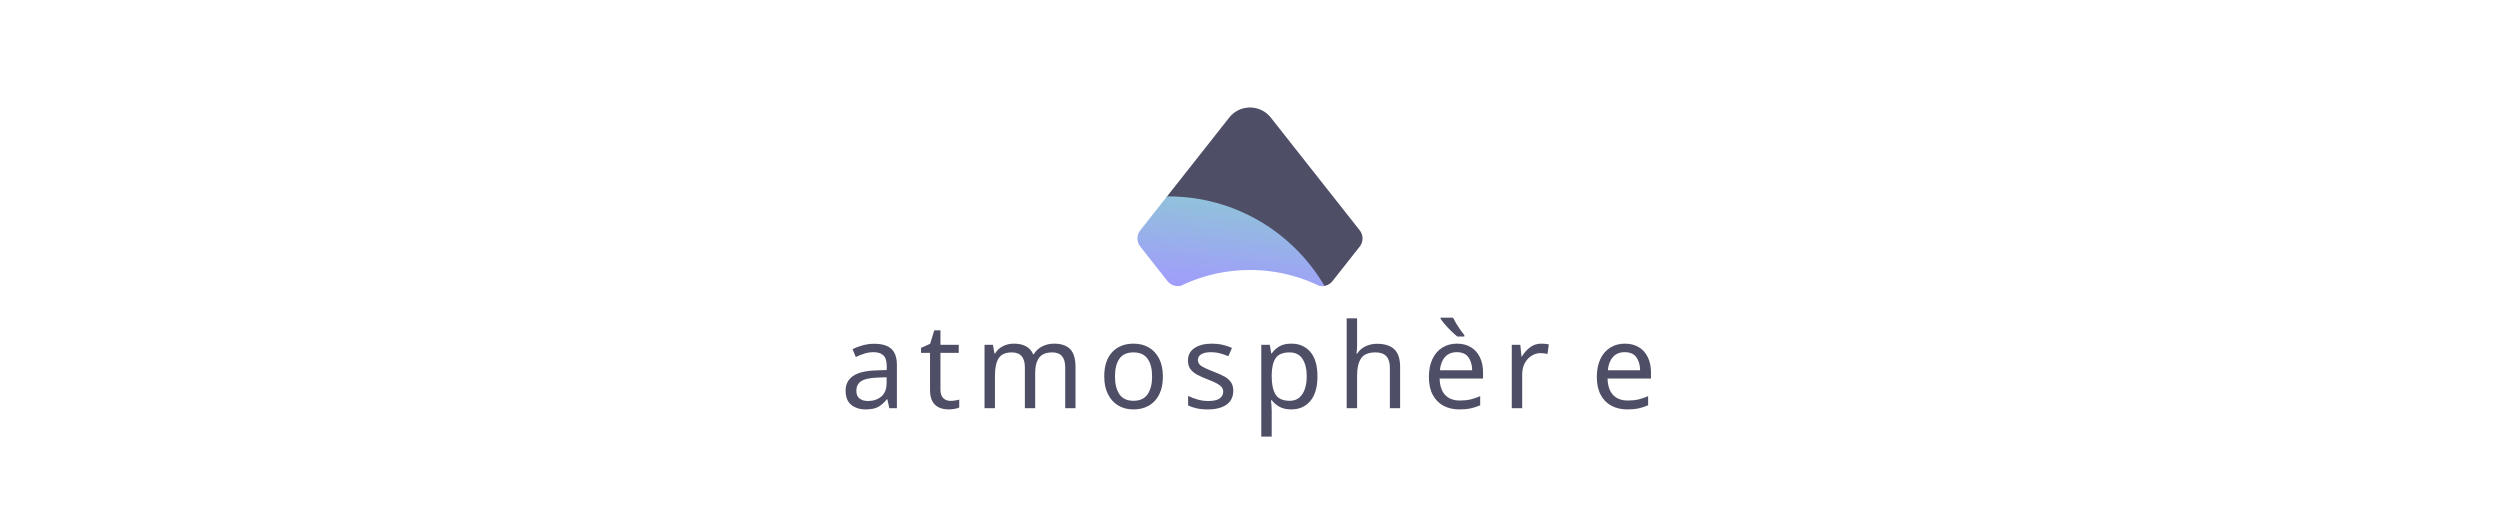
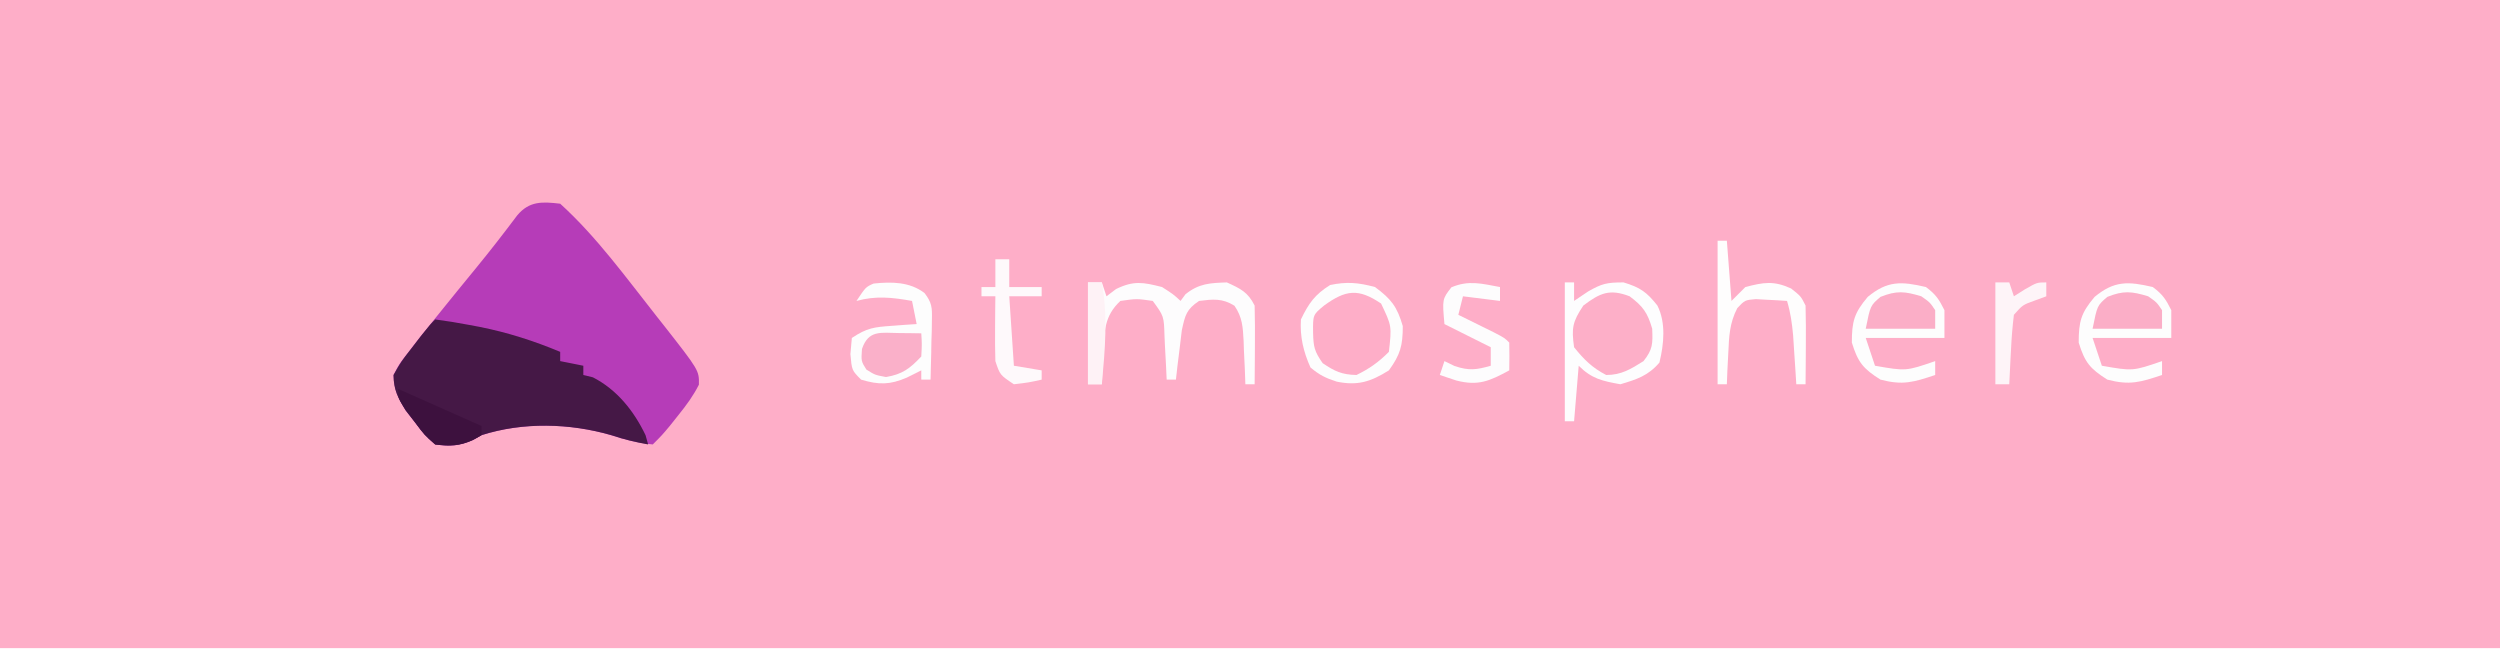
- <svg xmlns="http://www.w3.org/2000/svg" width="888" height="182" viewBox="0 0 888 182" style="background:#fff">
-   <defs>
-     <linearGradient id="a" x1="50%" x2="25.242%" y1="0%" y2="111.09%">
-       <stop stop-color="#90C4D9" offset="0%" />
-       <stop stop-color="#A298FF" offset="100%" />
-     </linearGradient>
-   </defs>
-   <g fill="none" fill-rule="evenodd" transform="translate(298 10)">
-     <text fill="#4E4E67" font-family="Montserrat-Light, Montserrat" font-size="42" font-weight="300" letter-spacing="4.5">
-       <tspan x=".422" y="135">atmosphèr</tspan>
-       <tspan x="266.882" y="135">e</tspan>
-     </text>
-     <g transform="translate(105.688 28.125)">
-       <path fill="#4E4E67" d="M66.043,63.522 C61.641,55.913 51.64,45.901 40.312,39.337 C29.864,33.282 18.75,32.8 10.535,32.03 L32.941,3.624 C36.14,-0.431 42.033,-1.136 46.105,2.051 C46.692,2.51 47.223,3.039 47.684,3.624 L79.287,43.689 C80.623,45.382 80.623,47.766 79.287,49.459 L69.598,61.742 C68.715,62.859 67.401,63.484 66.043,63.522 Z" />
-       <path fill="url(#a)" d="M55.327,59.799 C50.548,58.483 45.512,57.78 40.312,57.78 C34.254,57.78 28.419,58.734 22.951,60.5 C20.499,61.292 18.121,62.247 15.829,63.352 C14.062,63.796 12.159,63.177 11,61.708 L1.338,49.459 C0.002,47.766 0.002,45.382 1.338,43.689 L10.847,31.634 C10.981,31.633 11.116,31.632 11.25,31.632 C34.948,31.632 55.648,44.419 66.777,63.444 C66.175,63.556 65.551,63.551 64.939,63.421 C61.88,61.935 58.666,60.718 55.327,59.799 Z" />
-     </g>
-   </g>
+ <svg xmlns="http://www.w3.org/2000/svg" version="1.1" width="540" height="140">
+   <path d="M0 0 C178.2 0 356.4 0 540 0 C540 46.2 540 92.4 540 140 C361.8 140 183.6 140 0 140 C0 93.8 0 47.6 0 0 Z " fill="#FEAEC8" transform="translate(0,0)" />
+   <path d="M0 0 C7.865 7.126 14.306 16.058 20.875 24.375 C21.327 24.945 21.779 25.516 22.245 26.103 C30.017 36.012 30.017 36.012 29.965 39.086 C28.741 41.514 27.267 43.506 25.562 45.625 C24.945 46.401 24.328 47.177 23.691 47.977 C22 50 22 50 20 52 C16.822 51.704 14.027 51.009 11 50 C2.021 47.372 -8.073 47.141 -17 50 C-17.626 50.354 -18.253 50.709 -18.898 51.074 C-21.834 52.367 -23.826 52.439 -27 52 C-29.301 49.988 -29.301 49.988 -31.312 47.312 C-31.989 46.442 -32.666 45.572 -33.363 44.676 C-35.052 41.915 -35.903 40.231 -36 37 C-34.805 34.668 -34.805 34.668 -32.875 32.188 C-32.142 31.235 -31.408 30.282 -30.652 29.301 C-29.771 28.198 -28.887 27.098 -28 26 C-27.235 25.047 -27.235 25.047 -26.454 24.076 C-23.676 20.627 -20.88 17.193 -18.07 13.77 C-15.049 10.08 -12.13 6.32 -9.27 2.504 C-6.644 -0.606 -3.859 -0.454 0 0 Z " fill="#B63CB8" transform="translate(121,44)" />
+   <path d="M0 0 C2.489 0.324 4.912 0.717 7.375 1.188 C8.453 1.39 8.453 1.39 9.553 1.597 C15.611 2.799 21.297 4.62 27 7 C27 7.66 27 8.32 27 9 C29.475 9.495 29.475 9.495 32 10 C32 10.66 32 11.32 32 12 C32.681 12.165 33.361 12.33 34.062 12.5 C39.267 15.157 42.932 19.77 45.438 25 C45.623 25.66 45.809 26.32 46 27 C43.256 26.501 40.708 25.9 38.062 25 C29.045 22.401 18.961 22.131 10 25 C9.374 25.354 8.747 25.709 8.102 26.074 C5.166 27.367 3.174 27.439 0 27 C-2.301 24.988 -2.301 24.988 -4.312 22.312 C-4.989 21.442 -5.666 20.572 -6.363 19.676 C-8.073 16.88 -8.965 15.277 -9 12 C-7.383 9.141 -7.383 9.141 -5.125 6.25 C-4.385 5.286 -3.645 4.322 -2.883 3.328 C-1 1 -1 1 0 0 Z " fill="#451846" transform="translate(94,69)" />
+   <path d="M0 0 C0.66 0 1.32 0 2 0 C2 1.32 2 2.64 2 4 C3.011 3.319 4.021 2.639 5.062 1.938 C8.039 0.244 9.085 0 12.688 0 C16.27 1.082 17.709 2.092 20 5 C21.872 8.745 21.409 13.319 20.438 17.312 C18.018 20.152 15.533 20.957 12 22 C8.096 21.296 5.818 20.818 3 18 C2.67 21.96 2.34 25.92 2 30 C1.34 30 0.68 30 0 30 C0 20.1 0 10.2 0 0 Z " fill="#FDAFC8" transform="translate(338,61)" />
+   <path d="M0 0 C2.13 1.58 2.824 2.648 4 5 C4 6.98 4 8.96 4 11 C-1.61 11 -7.22 11 -13 11 C-12.34 12.98 -11.68 14.96 -11 17 C-4.315 18.173 -4.315 18.173 2 16 C2 16.99 2 17.98 2 19 C-2.681 20.56 -4.977 21.268 -9.812 20 C-13.58 17.636 -14.697 16.234 -16 12 C-16 7.464 -15.514 5.606 -12.562 2.125 C-8.308 -1.403 -5.272 -1.242 0 0 Z " fill="#FDFDFD" transform="translate(465,62)" />
+   <path d="M0 0 C2.13 1.58 2.824 2.648 4 5 C4 6.98 4 8.96 4 11 C-1.61 11 -7.22 11 -13 11 C-12.34 12.98 -11.68 14.96 -11 17 C-4.315 18.173 -4.315 18.173 2 16 C2 16.99 2 17.98 2 19 C-2.681 20.56 -4.977 21.268 -9.812 20 C-13.58 17.636 -14.697 16.234 -16 12 C-16 7.464 -15.514 5.606 -12.562 2.125 C-8.308 -1.403 -5.272 -1.242 0 0 Z " fill="#FDFDFD" transform="translate(416,62)" />
+   <path d="M0 0 C0.99 0 1.98 0 3 0 C3.33 0.99 3.66 1.98 4 3 C4.681 2.484 5.361 1.969 6.062 1.438 C9.886 -0.434 11.921 -0.038 16 1 C18.438 2.562 18.438 2.562 20 4 C20.526 3.288 20.526 3.288 21.062 2.562 C23.956 0.229 26.333 0.126 30 0 C32.948 1.346 34.543 2.086 36 5 C36.072 7.884 36.093 10.742 36.062 13.625 C36.058 14.427 36.053 15.229 36.049 16.055 C36.037 18.036 36.019 20.018 36 22 C35.34 22 34.68 22 34 22 C33.944 20.428 33.944 20.428 33.887 18.824 C33.821 17.445 33.755 16.066 33.688 14.688 C33.654 13.652 33.654 13.652 33.619 12.596 C33.463 9.658 33.345 7.498 31.645 5.043 C29.037 3.389 27.002 3.625 24 4 C21.254 5.829 20.983 7.078 20.27 10.355 C20.119 11.62 19.968 12.885 19.812 14.188 C19.575 16.096 19.575 16.096 19.332 18.043 C19.168 19.507 19.168 19.507 19 21 C18.34 21 17.68 21 17 21 C16.951 19.94 16.902 18.881 16.852 17.789 C16.777 16.401 16.701 15.013 16.625 13.625 C16.594 12.926 16.563 12.228 16.531 11.508 C16.405 7.298 16.405 7.298 14 4 C10.542 3.5 10.542 3.5 7 4 C3.497 7.275 3.526 10.629 3.312 15.25 C3.214 17.145 3.214 17.145 3.113 19.078 C3.076 20.042 3.039 21.007 3 22 C2.01 22 1.02 22 0 22 C0 14.74 0 7.48 0 0 Z " fill="#FDFCFD" transform="translate(235,61)" />
+   <path d="M0 0 C1.597 2.088 1.655 3.114 1.596 5.716 C1.587 6.473 1.577 7.23 1.567 8.01 C1.542 8.796 1.517 9.582 1.491 10.391 C1.471 11.587 1.471 11.587 1.45 12.807 C1.415 14.773 1.361 16.739 1.303 18.704 C0.643 18.704 -0.017 18.704 -0.697 18.704 C-0.697 18.044 -0.697 17.384 -0.697 16.704 C-1.728 17.219 -2.759 17.735 -3.822 18.266 C-7.445 19.824 -9.854 19.866 -13.697 18.704 C-15.697 16.704 -15.697 16.704 -16.009 13.204 C-15.906 12.049 -15.803 10.894 -15.697 9.704 C-12.412 7.514 -10.866 7.351 -7.009 7.079 C-6.015 7.004 -5.021 6.929 -3.997 6.852 C-3.238 6.803 -2.479 6.754 -1.697 6.704 C-2.027 5.054 -2.357 3.404 -2.697 1.704 C-7.013 0.942 -10.441 0.543 -14.697 1.704 C-12.697 -1.296 -12.697 -1.296 -11.009 -2.046 C-7.129 -2.466 -3.187 -2.435 0 0 Z " fill="#FDFDFD" transform="translate(199.6965,63.29614)" />
+   <path d="M0 0 C0.66 0 1.32 0 2 0 C2 1.32 2 2.64 2 4 C3.011 3.319 4.021 2.639 5.062 1.938 C8.039 0.244 9.085 0 12.688 0 C16.27 1.082 17.709 2.092 20 5 C21.872 8.745 21.409 13.319 20.438 17.312 C18.018 20.152 15.533 20.957 12 22 C8.096 21.296 5.818 20.818 3 18 C2.67 21.96 2.34 25.92 2 30 C1.34 30 0.68 30 0 30 C0 20.1 0 10.2 0 0 Z M4 5 C1.655 8.518 1.42 9.858 2 14 C4.114 16.643 5.925 18.445 8.938 20 C12.214 20 14.267 18.723 17 17 C19.002 14.475 19.01 13.24 18.875 10 C17.859 6.517 16.889 5.167 14 3 C9.685 1.34 7.61 2.268 4 5 Z " fill="#FDFDFE" transform="translate(338,61)" />
+   <path d="M0 0 C3.51 2.595 4.778 4.237 6 8.438 C6 12.649 5.478 14.593 3 18 C-0.932 20.467 -3.742 21.359 -8.25 20.438 C-10.66 19.659 -11.975 19.021 -13.938 17.375 C-15.468 13.955 -16.237 10.728 -16 7 C-14.317 3.504 -12.982 1.611 -9.688 -0.438 C-6.061 -1.197 -3.584 -0.96 0 0 Z M-11 4 C-13.413 5.99 -13.413 5.99 -13.375 9.875 C-13.292 12.929 -13.111 13.84 -11.312 16.438 C-8.687 18.211 -7.174 18.923 -4 19 C-1.163 17.614 0.77 16.23 3 14 C3.628 8.413 3.628 8.413 1.312 3.562 C-3.566 0.266 -6.285 0.559 -11 4 Z " fill="#FDFDFD" transform="translate(297,62)" />
+   <path d="M0 0 C0.66 0 1.32 0 2 0 C2.33 4.29 2.66 8.58 3 13 C3.99 12.01 4.98 11.02 6 10 C9.963 8.973 12.111 8.594 15.875 10.312 C18 12 18 12 19 14 C19.072 16.884 19.093 19.742 19.062 22.625 C19.058 23.427 19.053 24.229 19.049 25.055 C19.037 27.036 19.019 29.018 19 31 C18.34 31 17.68 31 17 31 C16.939 30.036 16.879 29.072 16.816 28.078 C16.691 26.183 16.691 26.183 16.562 24.25 C16.481 22.997 16.4 21.744 16.316 20.453 C16.075 17.817 15.757 15.52 15 13 C13.564 12.892 12.126 12.814 10.688 12.75 C9.887 12.704 9.086 12.657 8.262 12.609 C5.9 12.812 5.9 12.812 4.25 14.562 C2.573 17.833 2.482 20.592 2.312 24.25 C2.214 26.145 2.214 26.145 2.113 28.078 C2.076 29.042 2.039 30.007 2 31 C1.34 31 0.68 31 0 31 C0 20.77 0 10.54 0 0 Z " fill="#FEFDFD" transform="translate(371,52)" />
+   <path d="M0 0 C0.99 0 1.98 0 3 0 C3 1.98 3 3.96 3 6 C5.31 6 7.62 6 10 6 C10 6.66 10 7.32 10 8 C7.69 8 5.38 8 3 8 C3.33 12.95 3.66 17.9 4 23 C5.98 23.33 7.96 23.66 10 24 C10 24.66 10 25.32 10 26 C7.188 26.625 7.188 26.625 4 27 C1 25 1 25 0 22 C-0.07 19.605 -0.084 17.208 -0.062 14.812 C-0.053 13.54 -0.044 12.268 -0.035 10.957 C-0.024 9.981 -0.012 9.005 0 8 C-0.99 8 -1.98 8 -3 8 C-3 7.34 -3 6.68 -3 6 C-2.01 6 -1.02 6 0 6 C0 4.02 0 2.04 0 0 Z " fill="#FEF9FB" transform="translate(215,56)" />
+   <path d="M0 0 C0 0.99 0 1.98 0 3 C-2.64 2.67 -5.28 2.34 -8 2 C-8.33 3.32 -8.66 4.64 -9 6 C-8.29 6.349 -7.579 6.699 -6.848 7.059 C-5.929 7.514 -5.009 7.969 -4.062 8.438 C-3.146 8.89 -2.229 9.342 -1.285 9.809 C1 11 1 11 2 12 C2.041 14 2.043 16 2 18 C-2.242 20.298 -4.676 21.418 -9.438 20.188 C-10.613 19.796 -11.789 19.404 -13 19 C-12.505 17.515 -12.505 17.515 -12 16 C-10.917 16.526 -10.917 16.526 -9.812 17.062 C-6.688 18.104 -5.118 17.891 -2 17 C-2 15.68 -2 14.36 -2 13 C-5.3 11.35 -8.6 9.7 -12 8 C-12.478 2.618 -12.478 2.618 -10.5 0.062 C-6.741 -1.535 -3.987 -0.731 0 0 Z " fill="#FDFCFD" transform="translate(324,62)" />
+   <path d="M0 0 C0.91 0.009 1.82 0.018 2.758 0.027 C3.456 0.039 4.155 0.051 4.875 0.062 C5.012 2.418 5.012 2.418 4.875 5.062 C2.415 7.663 0.802 8.908 -2.75 9.5 C-5.125 9.062 -5.125 9.062 -7 7.875 C-8.125 6.062 -8.125 6.062 -7.938 3.438 C-6.521 -0.704 -3.921 -0.05 0 0 Z " fill="#FAB0C9" transform="translate(194.125,71.9375)" />
+   <path d="M0 0 C1.875 1.312 1.875 1.312 3 3 C3 4.32 3 5.64 3 7 C-1.95 7 -6.9 7 -12 7 C-11 2 -11 2 -8.812 0.125 C-5.337 -1.265 -3.557 -1.083 0 0 Z " fill="#FBAEC7" transform="translate(464,64)" />
+   <path d="M0 0 C1.875 1.312 1.875 1.312 3 3 C3 4.32 3 5.64 3 7 C-1.95 7 -6.9 7 -12 7 C-11 2 -11 2 -8.812 0.125 C-5.337 -1.265 -3.557 -1.083 0 0 Z " fill="#FBAEC7" transform="translate(415,64)" />
+   <path d="M0 0 C8.91 3.96 8.91 3.96 18 8 C18 8.66 18 9.32 18 10 C14.573 12.109 11.991 12.469 8 12 C5.664 9.883 5.664 9.883 3.625 7.125 C2.937 6.22 2.248 5.315 1.539 4.383 C0 2 0 2 0 0 Z " fill="#3D113E" transform="translate(86,84)" />
+   <path d="M0 0 C0.99 0 1.98 0 3 0 C3.33 0.99 3.66 1.98 4 3 C4.784 2.505 5.567 2.01 6.375 1.5 C9 0 9 0 11 0 C11 0.99 11 1.98 11 3 C10.216 3.289 9.432 3.578 8.625 3.875 C5.903 4.849 5.903 4.849 4 7 C3.694 9.569 3.489 12.048 3.375 14.625 C3.336 15.331 3.298 16.038 3.258 16.766 C3.164 18.51 3.081 20.255 3 22 C2.01 22 1.02 22 0 22 C0 14.74 0 7.48 0 0 Z " fill="#FEF4F8" transform="translate(431,61)" />
+   <path d="M0 0 C0.99 0 1.98 0 3 0 C4.337 7.428 3.683 14.514 3 22 C2.01 22 1.02 22 0 22 C0 14.74 0 7.48 0 0 Z " fill="#FEF2F6" transform="translate(235,61)" />
</svg>
